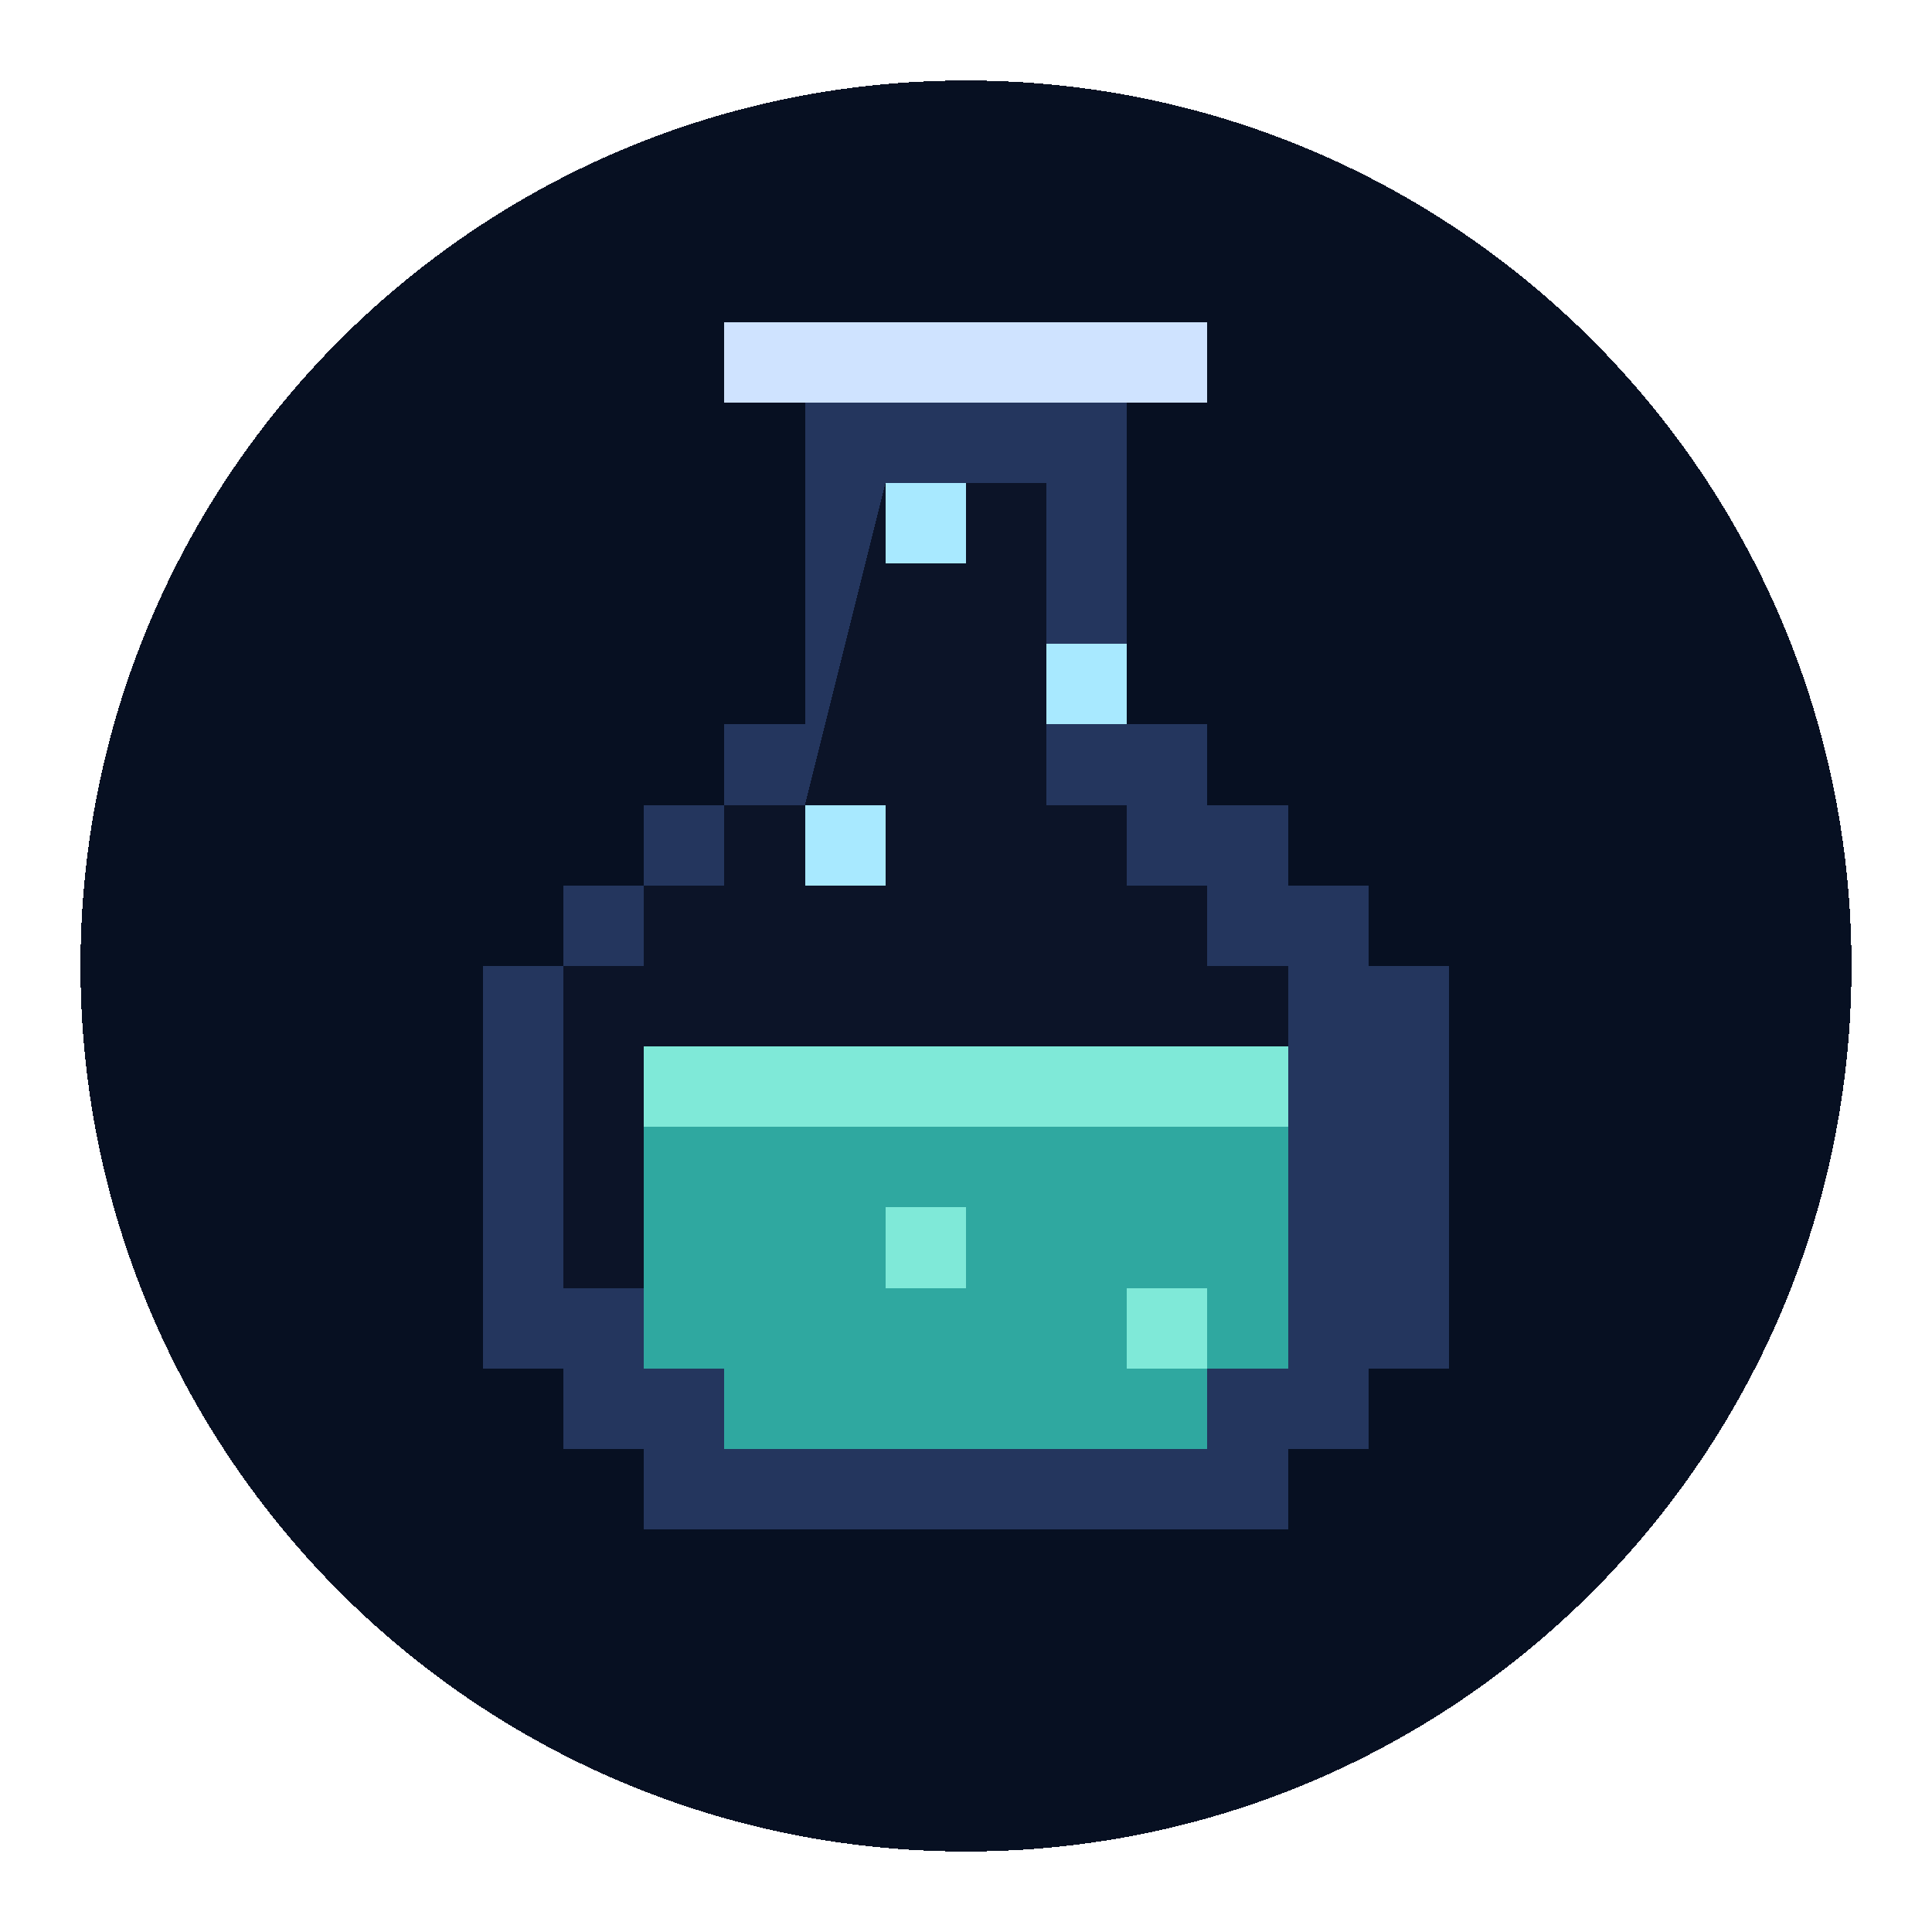
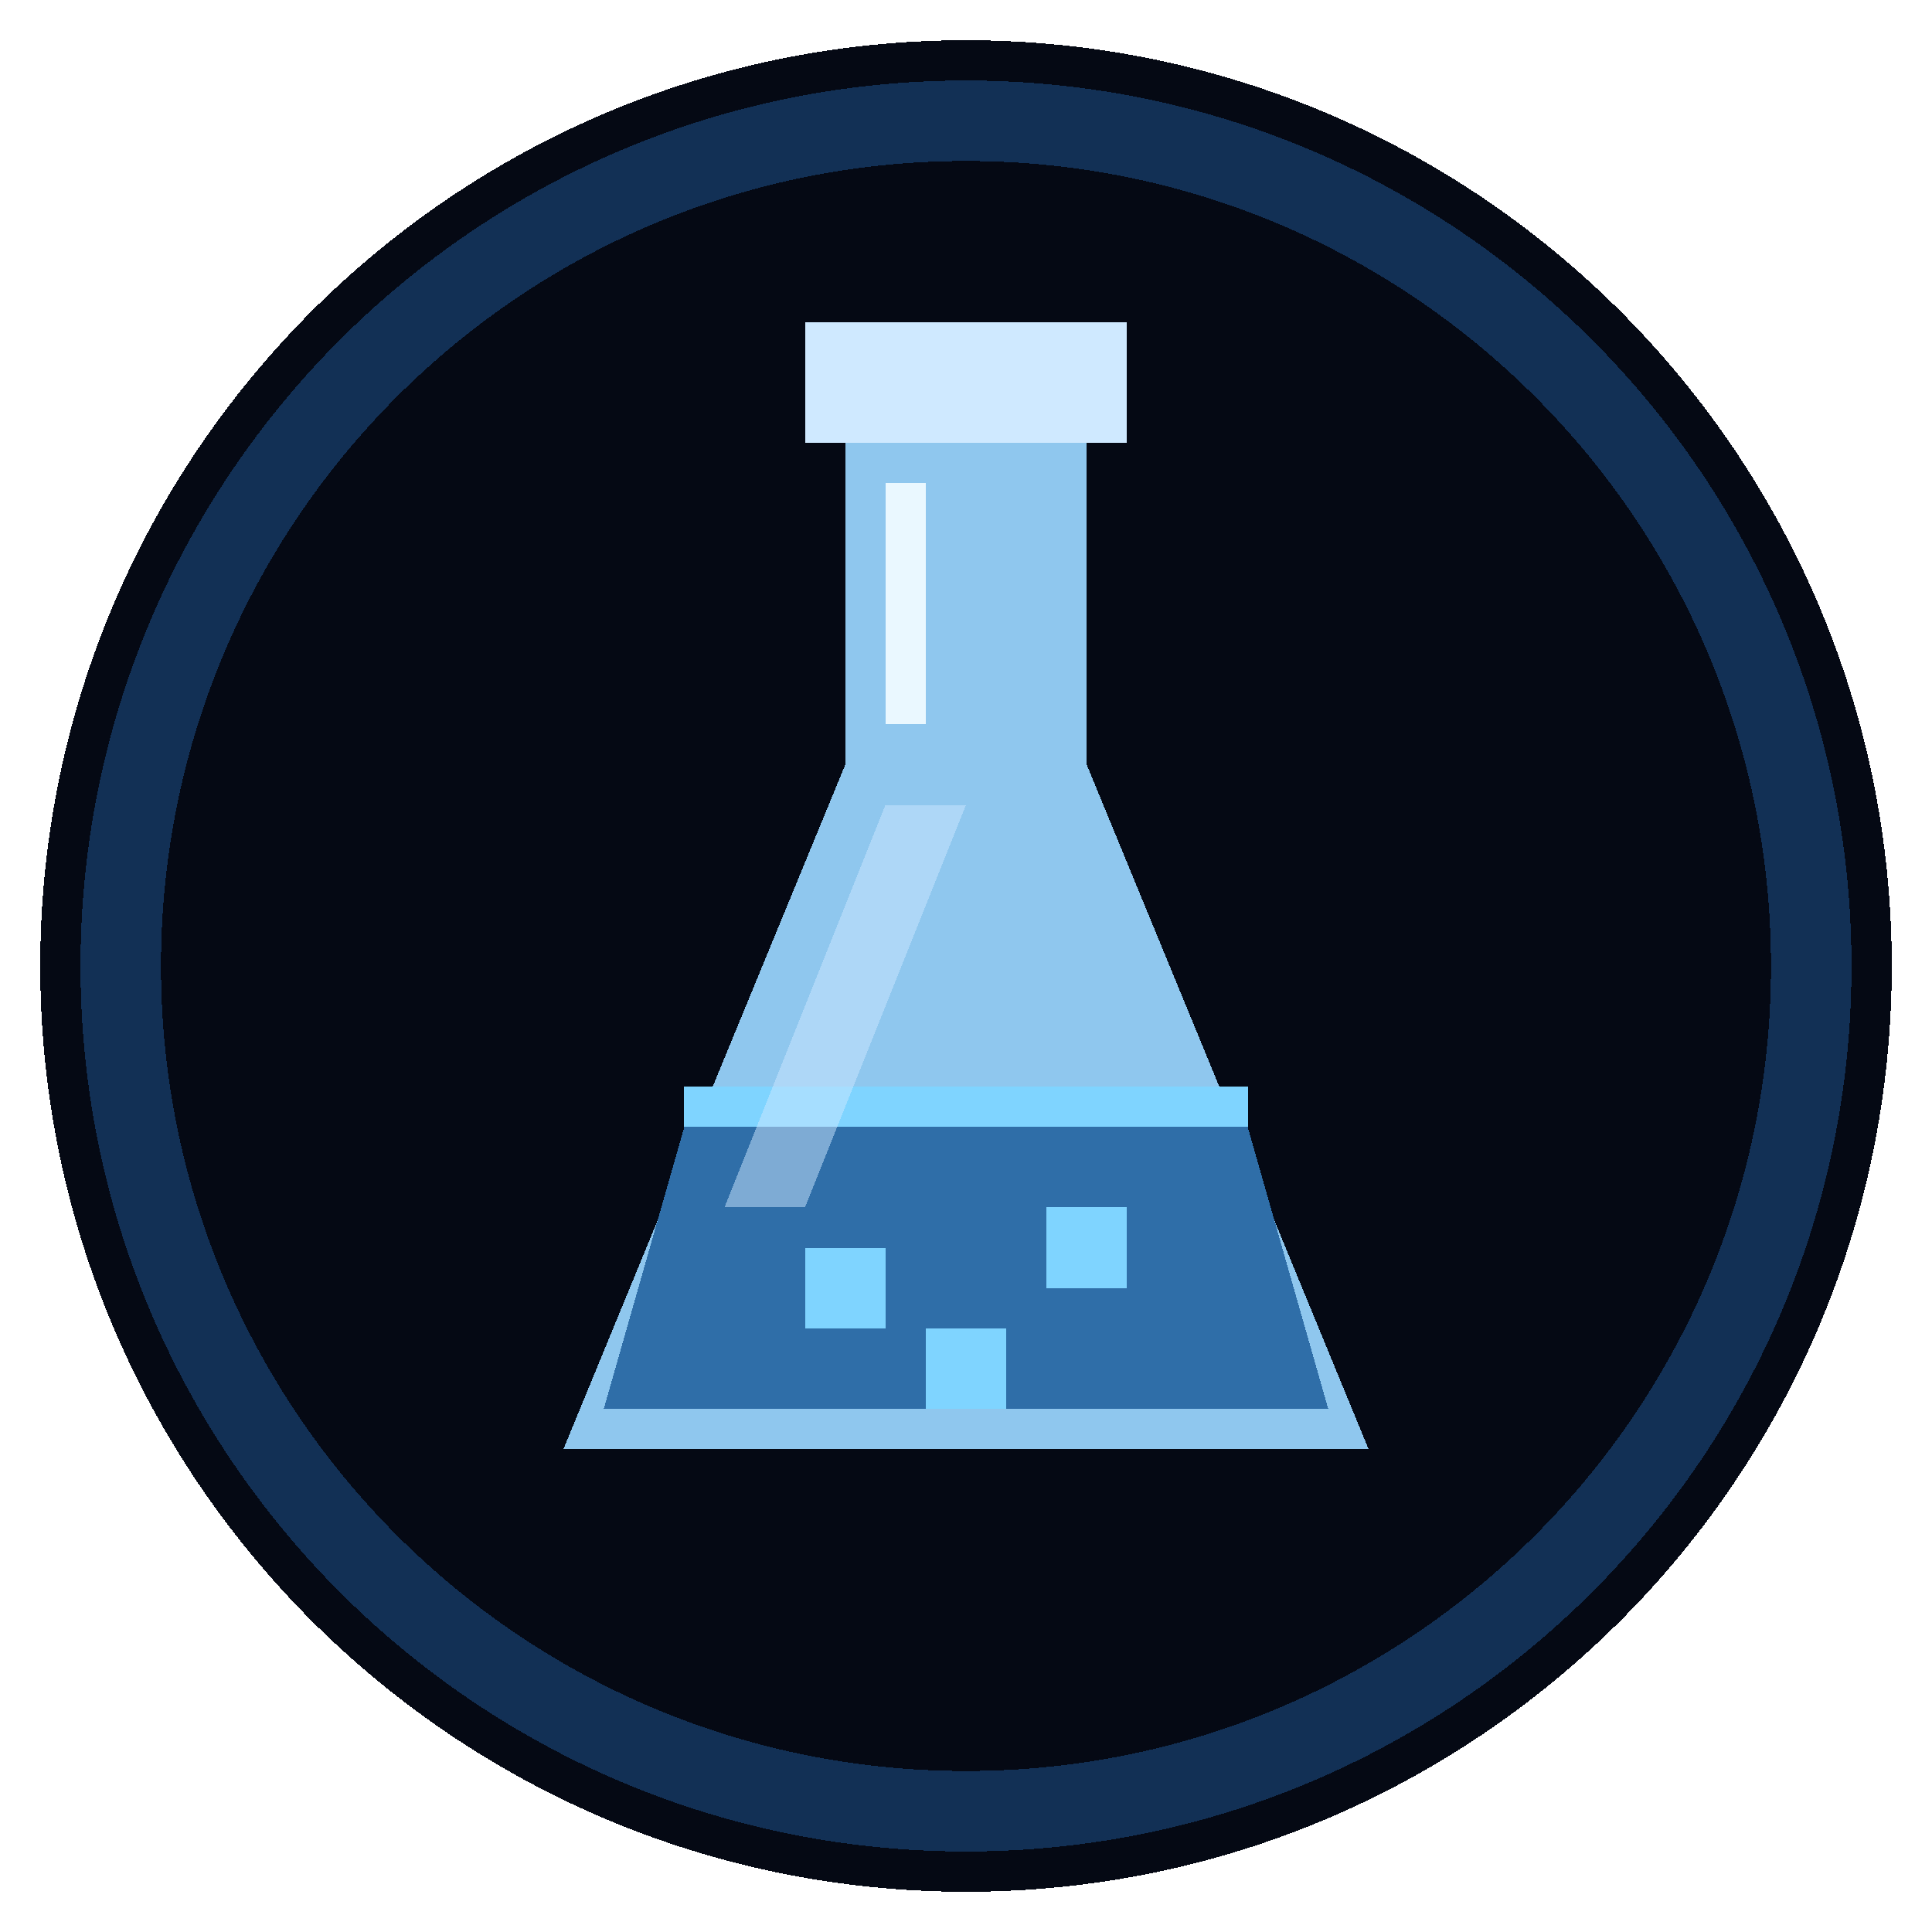
- <svg xmlns="http://www.w3.org/2000/svg" viewBox="0 0 24 24" width="24" height="24" shape-rendering="crispEdges" role="presentation">
-   <circle cx="12" cy="12" r="11" fill="#071022" />
-   <rect x="9" y="4" width="6" height="1" fill="#cfe3ff" />
-   <path d="M10 5h4v4h1v1h1v1h1v1h1v5h-1v1h-1v1H8v-1H7v-1H6v-5h1v-1h1v-1h1v-1h1z" fill="#24365e" />
-   <path d="M11 6h2v4h1v1h1v1h1v4h-1v1H8v-1H7v-4h1v-1h1v-1h1z" fill="#0c1428" />
-   <path d="M8 13h8v4h-1v1H9v-1H8z" fill="#2fa8a0" />
-   <rect x="8" y="13" width="8" height="1" fill="#7fe9d8" />
-   <g fill="#a8e9ff">
-     <rect x="10" y="10" width="1" height="1" />
-     <rect x="13" y="8" width="1" height="1" />
-     <rect x="11" y="6" width="1" height="1" />
-   </g>
-   <rect x="11" y="15" width="1" height="1" fill="#7fe9d8" />
-   <rect x="14" y="16" width="1" height="1" fill="#7fe9d8" />
+ <svg xmlns="http://www.w3.org/2000/svg" viewBox="0 0 48 48" width="48" height="48" shape-rendering="crispEdges" role="presentation">
+   <circle cx="24" cy="24" r="23" fill="#050914" />
+   <circle cx="24" cy="24" r="21" fill="none" stroke="#123055" stroke-width="2" />
+   <rect x="20" y="8" width="8" height="3" fill="#CFE9FF" />
+   <rect x="21" y="11" width="6" height="8" fill="#8FC7EE" />
+   <path d="M21 19 L14 36 L34 36 L27 19 Z" fill="#8FC7EE" />
+   <path d="M17 28 L15 35 L33 35 L31 28 Z" fill="#2F6EA8" />
+   <rect x="17" y="27" width="14" height="1" fill="#7FD4FF" />
+   <rect x="20" y="31" width="2" height="2" fill="#7FD4FF" />
+   <rect x="26" y="30" width="2" height="2" fill="#7FD4FF" />
+   <rect x="23" y="33" width="2" height="2" fill="#7FD4FF" />
+   <rect x="22" y="12" width="1" height="6" fill="#EAF8FF" />
+   <path d="M22 20 L18 30 L20 30 L24 20 Z" fill="#CFE9FF" fill-opacity=".5" />
</svg>
